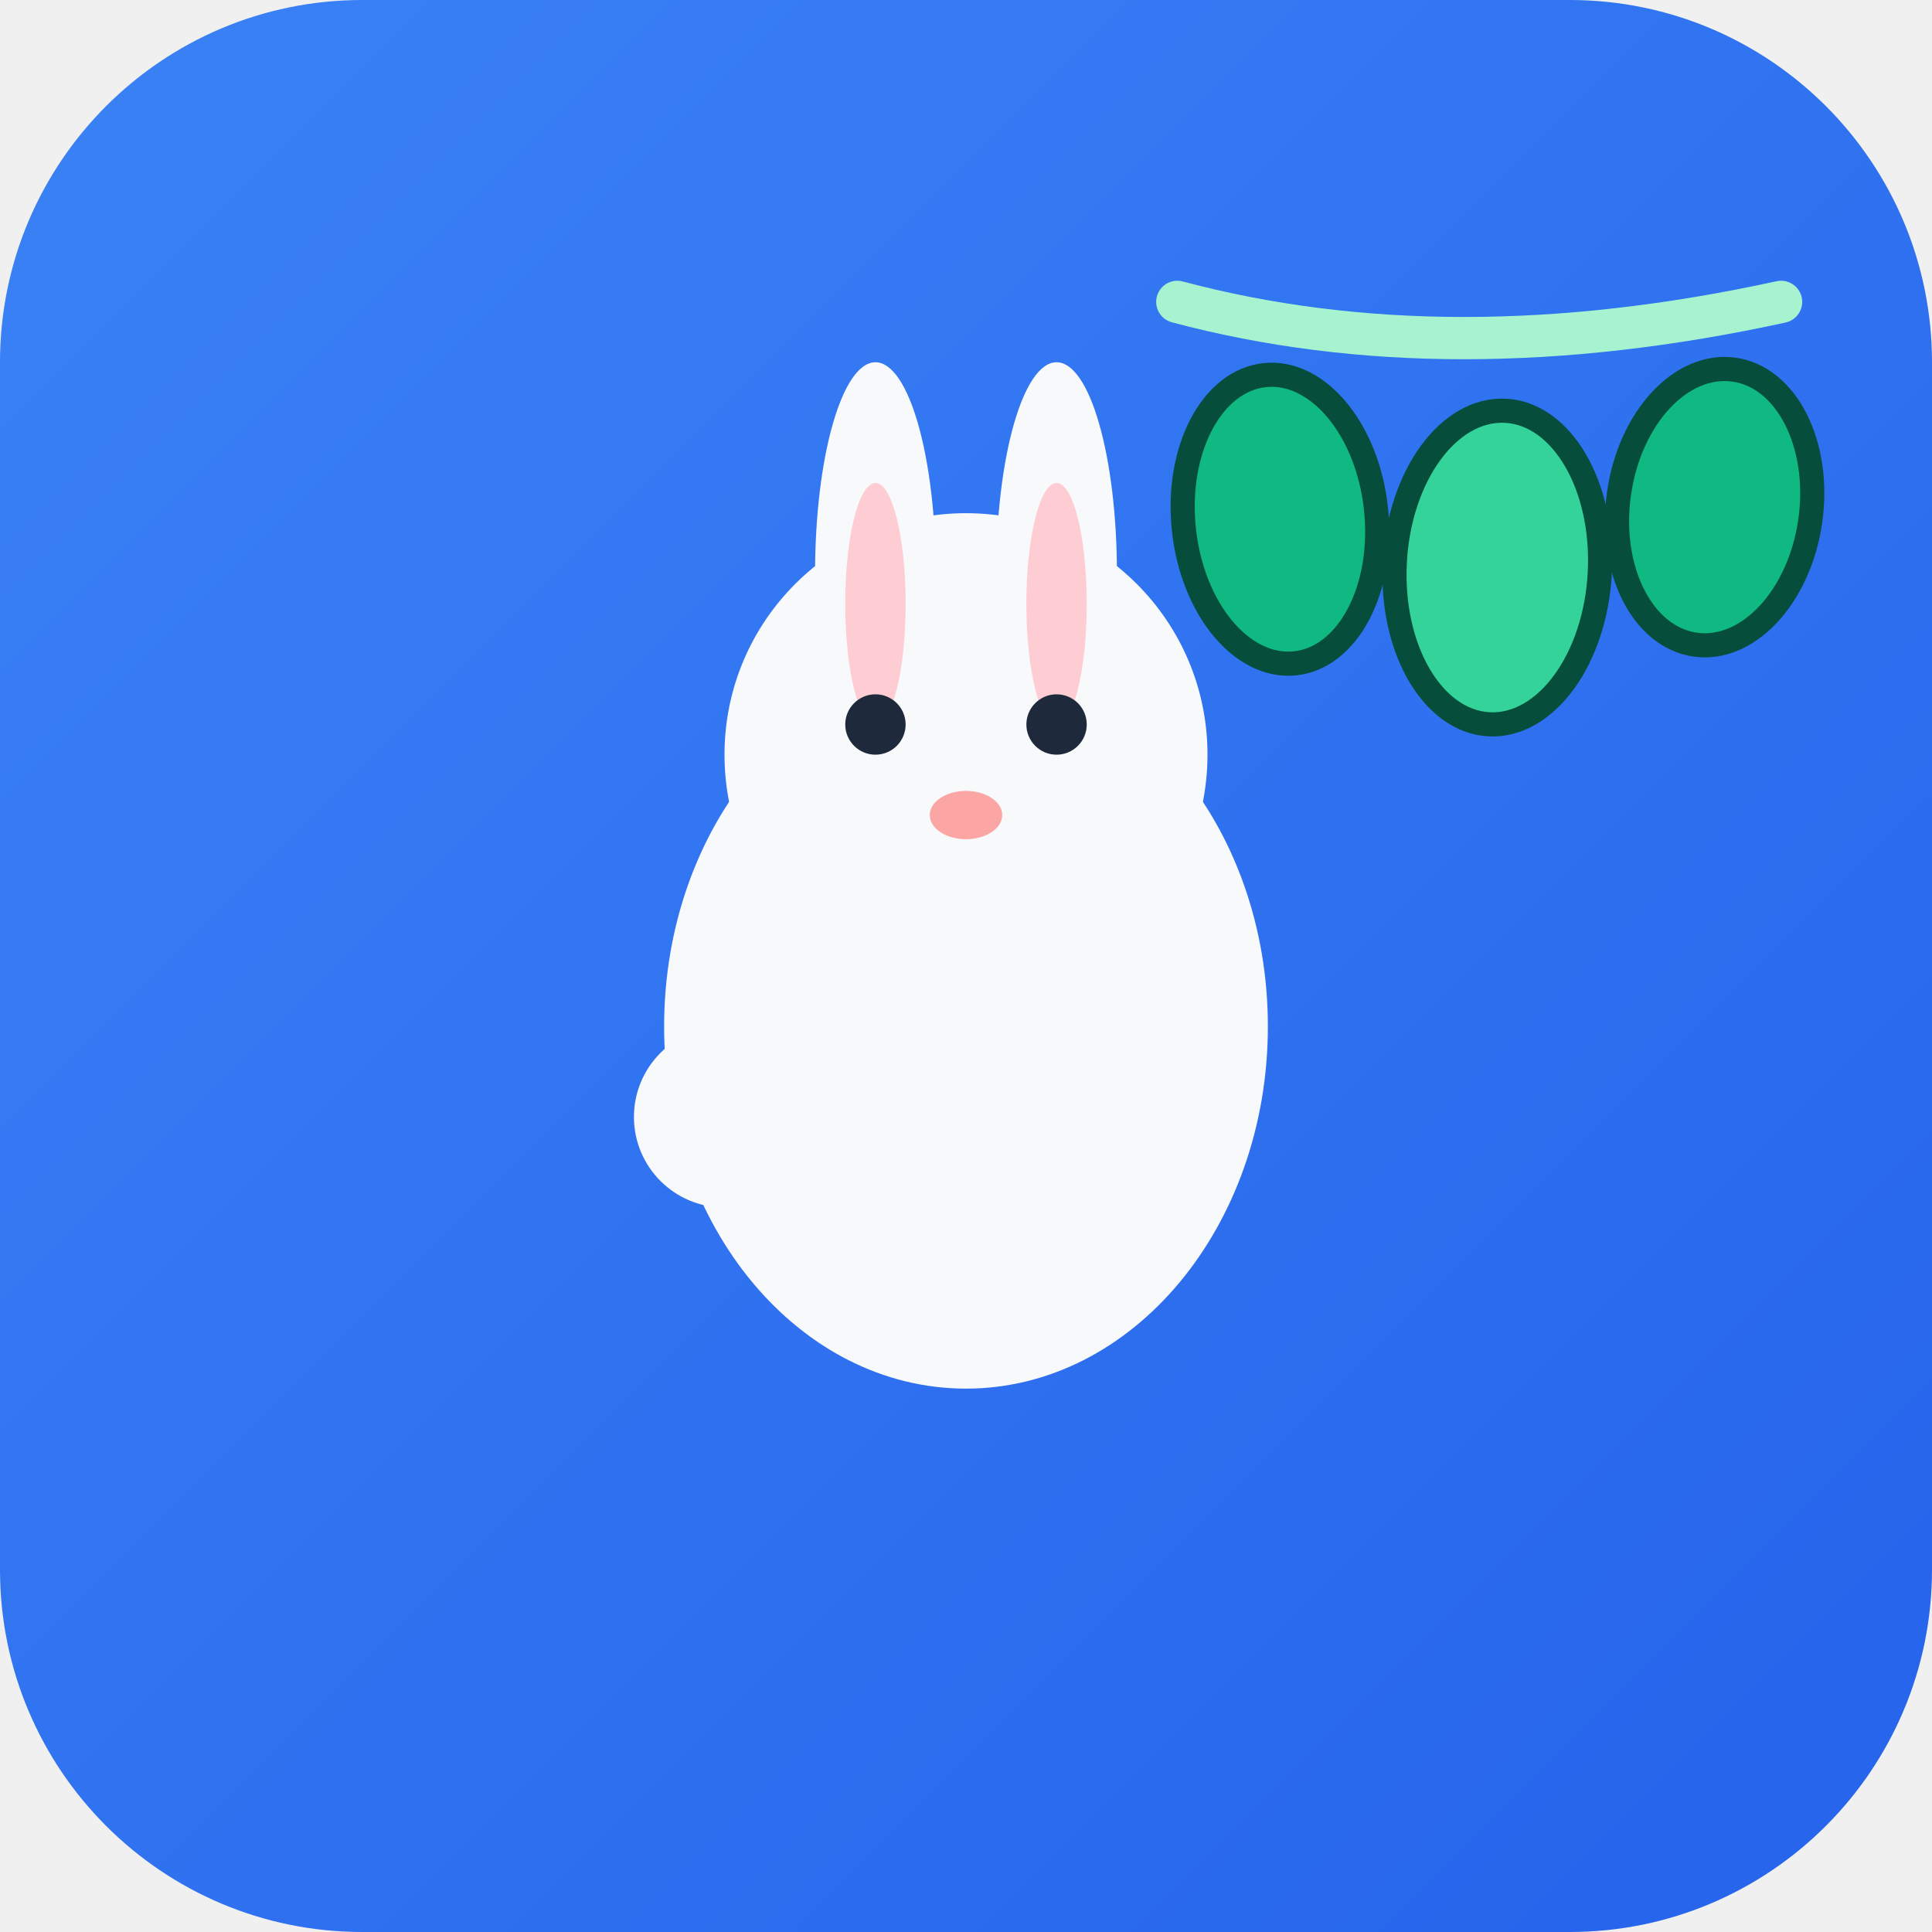
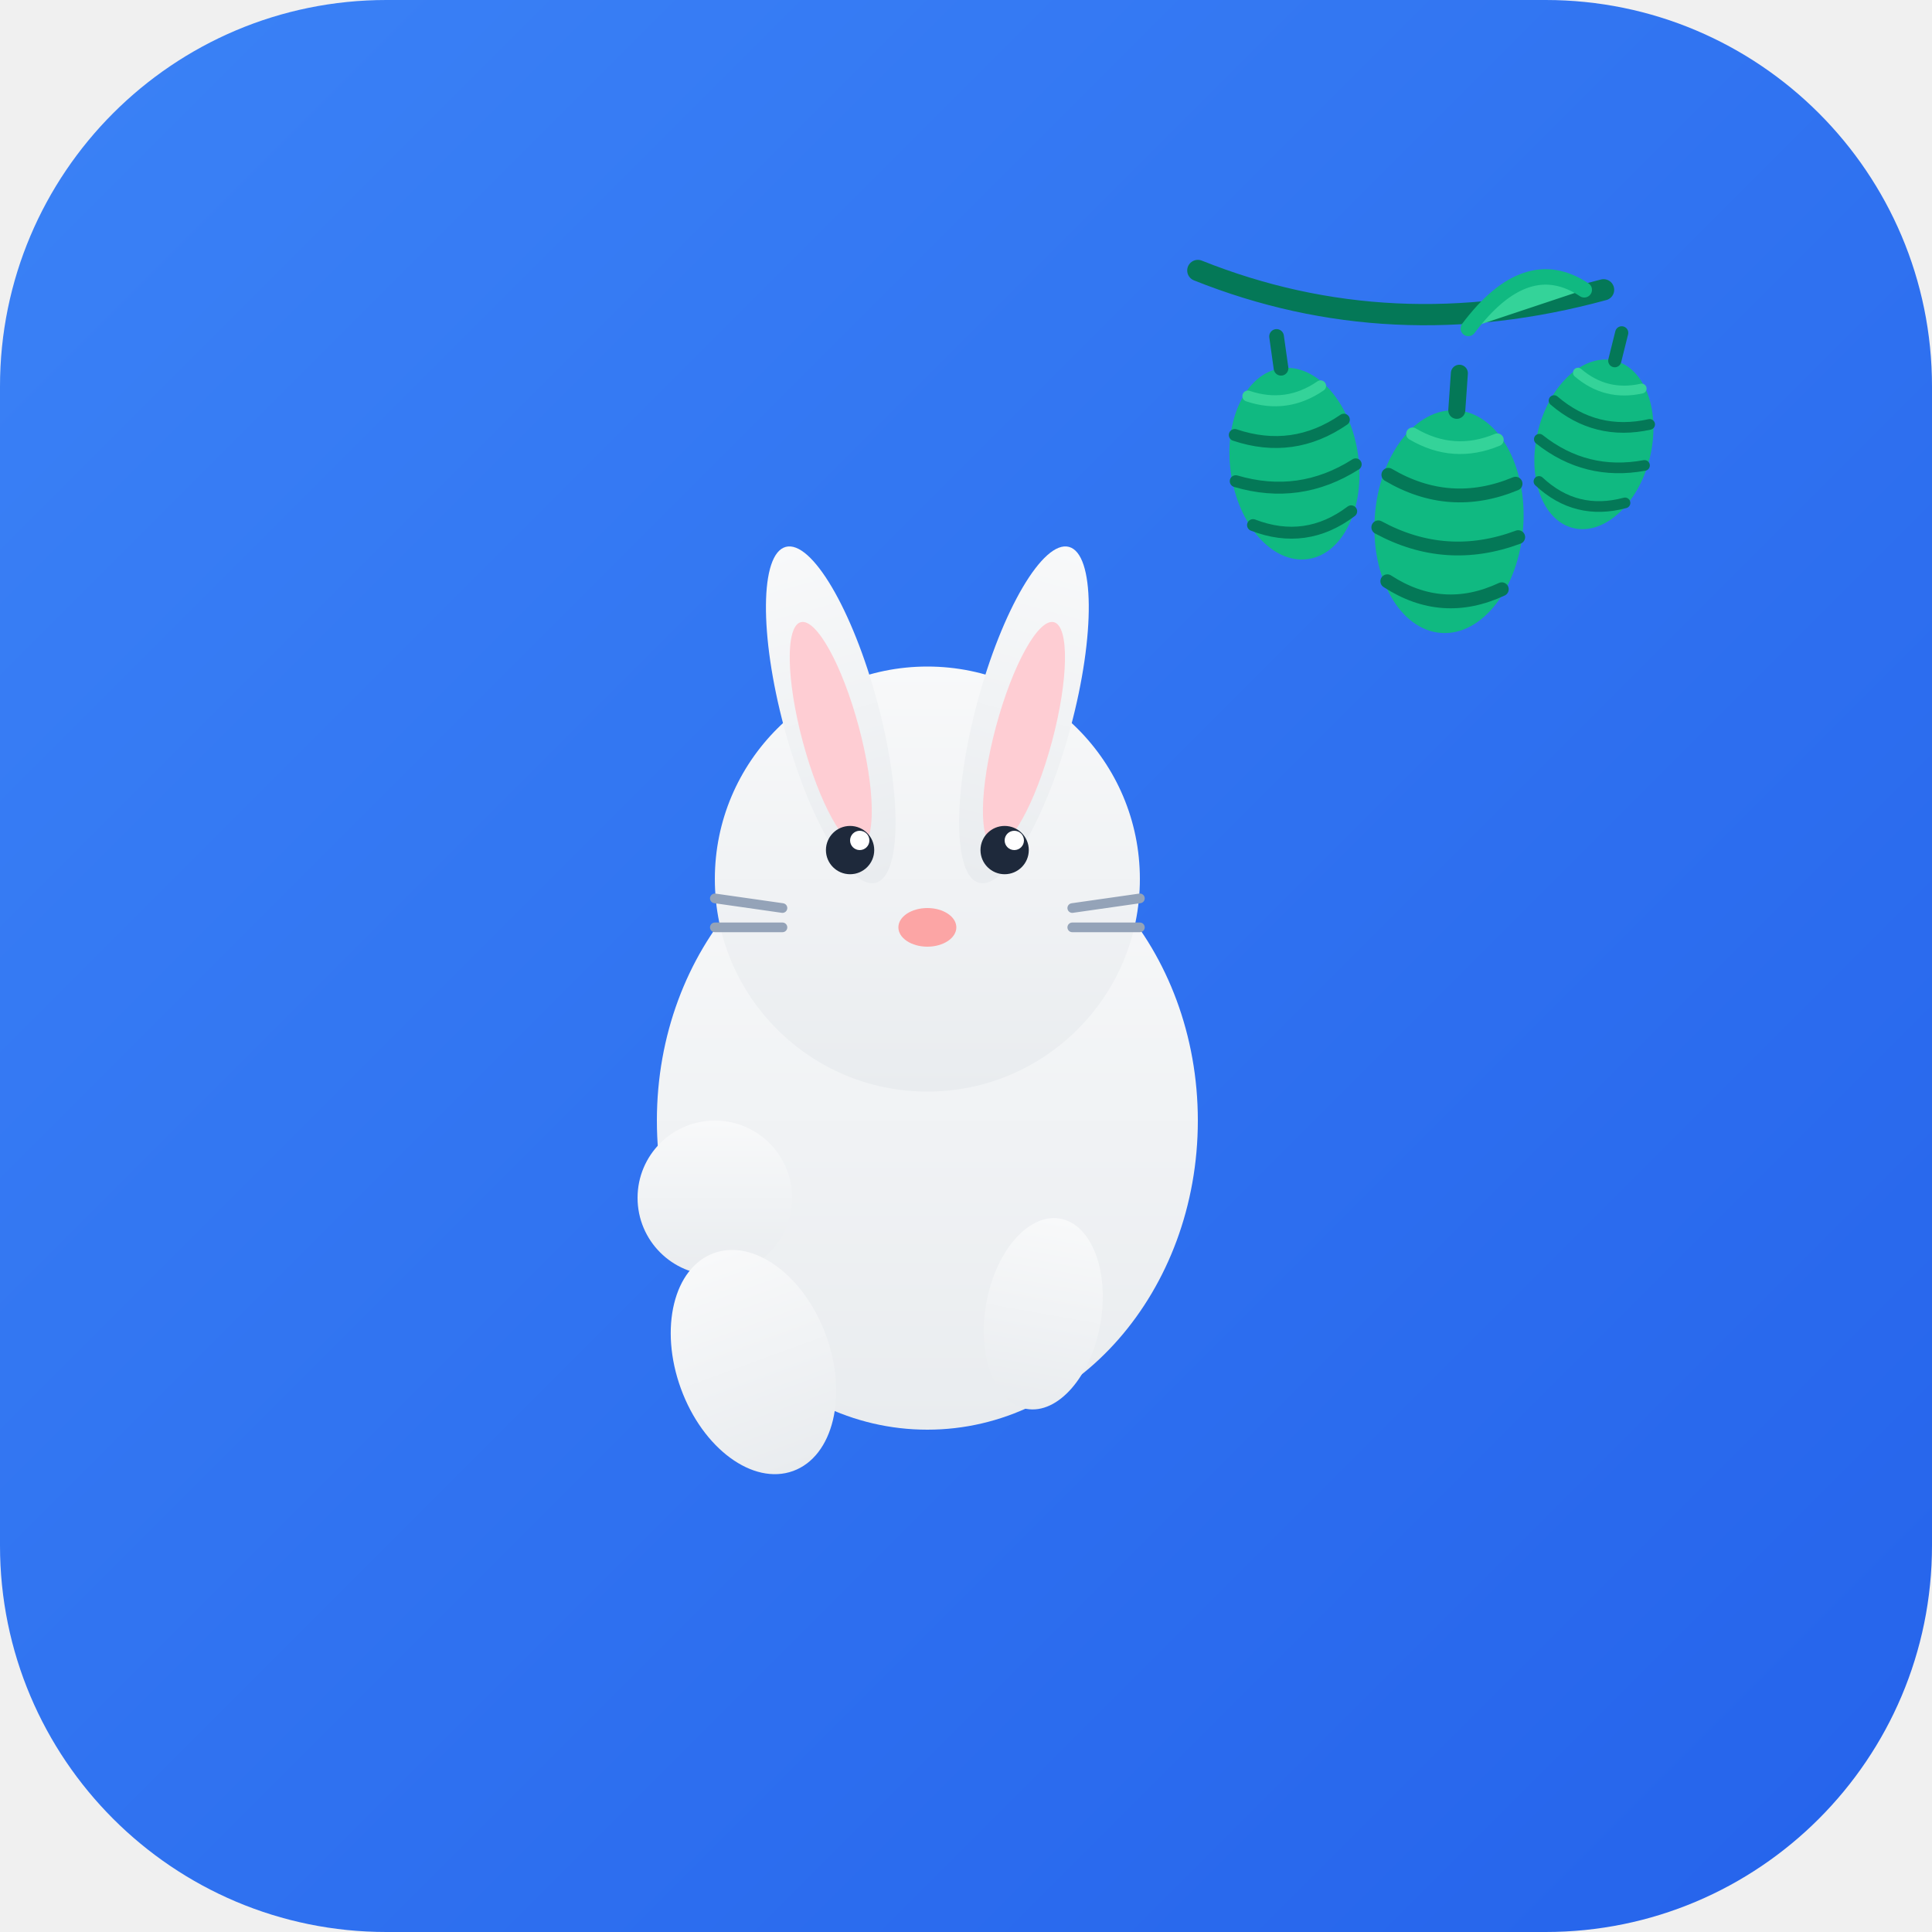
- <svg xmlns="http://www.w3.org/2000/svg" viewBox="0 0 32 32" fill="none">
+ <svg xmlns="http://www.w3.org/2000/svg" viewBox="0 0 200 200" fill="none">
  <defs>
    <linearGradient id="bgGrad" x1="0%" y1="0%" x2="100%" y2="100%">
      <stop offset="0%" style="stop-color:#3b82f6;stop-opacity:1" />
      <stop offset="100%" style="stop-color:#2563eb;stop-opacity:1" />
    </linearGradient>
+     <linearGradient id="bunnyGradient" x1="0%" y1="0%" x2="0%" y2="100%">
+       <stop offset="0%" style="stop-color:#f8f9fa;stop-opacity:1" />
+       <stop offset="100%" style="stop-color:#e9ecef;stop-opacity:1" />
+     </linearGradient>
  </defs>
-   <rect width="32" height="32" rx="6" fill="url(#bgGrad)" />
-   <g transform="translate(16, 17)">
-     <ellipse cx="0" cy="0" rx="5" ry="6" fill="#f8f9fa" />
-     <circle cx="0" cy="-4.5" r="4" fill="#f8f9fa" />
-     <ellipse cx="-1.5" cy="-7.5" rx="1" ry="3.5" fill="#f8f9fa" />
-     <ellipse cx="1.5" cy="-7.5" rx="1" ry="3.5" fill="#f8f9fa" />
-     <ellipse cx="-1.5" cy="-7" rx="0.5" ry="2" fill="#fecdd3" />
-     <ellipse cx="1.5" cy="-7" rx="0.5" ry="2" fill="#fecdd3" />
-     <circle cx="-1.5" cy="-5" r="0.5" fill="#1e293b" />
-     <circle cx="1.5" cy="-5" r="0.5" fill="#1e293b" />
-     <ellipse cx="0" cy="-3.5" rx="0.6" ry="0.4" fill="#fca5a5" />
-     <circle cx="-4" cy="1.5" r="1.5" fill="#f8f9fa" />
-   </g>
-   <g>
-     <path d="M19.5 5 Q24 6.2 29.5 5" stroke="#a7f3d0" stroke-width="0.7" stroke-linecap="round" />
-     <ellipse cx="21.2" cy="8.6" rx="1.6" ry="2.4" fill="#10b981" stroke="#064e3b" stroke-width="0.4" transform="rotate(-6 21.2 8.6)" />
-     <ellipse cx="24.8" cy="9.4" rx="1.7" ry="2.6" fill="#34d399" stroke="#064e3b" stroke-width="0.4" transform="rotate(3 24.8 9.4)" />
-     <ellipse cx="28.4" cy="8.4" rx="1.6" ry="2.3" fill="#10b981" stroke="#064e3b" stroke-width="0.4" transform="rotate(8 28.4 8.4)" />
+   <rect width="200" height="200" rx="40" fill="url(#bgGrad)" />
+   <g transform="translate(100 100) scale(1.0) translate(-100 -100)">
+     <g transform="translate(96, 116)">
+       <ellipse cx="0" cy="0" rx="28" ry="32" fill="url(#bunnyGradient)" />
+       <circle cx="0" cy="-25" r="22" fill="url(#bunnyGradient)" />
+       <ellipse cx="-10" cy="-42" rx="5" ry="18" fill="url(#bunnyGradient)" transform="rotate(-15 -10 -42)">
+     </ellipse>
+       <ellipse cx="10" cy="-42" rx="5" ry="18" fill="url(#bunnyGradient)" transform="rotate(15 10 -42)">
+     </ellipse>
+       <ellipse cx="-10" cy="-40" rx="3" ry="12" fill="#fecdd3" transform="rotate(-15 -10 -40)" />
+       <ellipse cx="10" cy="-40" rx="3" ry="12" fill="#fecdd3" transform="rotate(15 10 -40)" />
+       <circle cx="-8" cy="-28" r="2.5" fill="#1e293b" />
+       <circle cx="8" cy="-28" r="2.5" fill="#1e293b" />
+       <circle cx="-7" cy="-29" r="1" fill="#fff" />
+       <circle cx="9" cy="-29" r="1" fill="#fff" />
+       <ellipse cx="0" cy="-20" rx="3" ry="2" fill="#fca5a5" />
+       <line x1="-15" y1="-22" x2="-22" y2="-23" stroke="#94a3b8" stroke-width="1" stroke-linecap="round" />
+       <line x1="-15" y1="-20" x2="-22" y2="-20" stroke="#94a3b8" stroke-width="1" stroke-linecap="round" />
+       <line x1="15" y1="-22" x2="22" y2="-23" stroke="#94a3b8" stroke-width="1" stroke-linecap="round" />
+       <line x1="15" y1="-20" x2="22" y2="-20" stroke="#94a3b8" stroke-width="1" stroke-linecap="round" />
+       <circle cx="-22" cy="8" r="8" fill="url(#bunnyGradient)" />
+       <ellipse cx="-18" cy="25" rx="8" ry="12" fill="url(#bunnyGradient)" transform="rotate(-20 -18 25)" />
+       <ellipse cx="12" cy="20" rx="6" ry="10" fill="url(#bunnyGradient)" transform="rotate(10 12 20)" />
+     </g>
+     <g transform="translate(-16 14)">
+       <g>
+         <path d="M140 14 Q160 22 182 16" stroke="#047857" stroke-width="2.2" fill="none" stroke-linecap="round" />
+         <path d="M168 20 q6 -8 12 -4" stroke="#10b981" stroke-width="1.6" fill="#34d399" stroke-linecap="round" />
+         <g transform="translate(150 34) rotate(-8) scale(0.95)">
+           <ellipse cx="0" cy="0" rx="7" ry="10.5" fill="#10b981" />
+           <path d="M-6 -4 Q0 -1 6 -4 M-6.6 1 Q0 4 6.6 1 M-5.4 6 Q0 9 5.4 6" stroke="#047857" stroke-width="1.3" fill="none" stroke-linecap="round" />
+           <path d="M-4 -8 Q0 -6 4 -8" stroke="#34d399" stroke-width="1.2" fill="none" stroke-linecap="round" />
+           <line x1="0" y1="-10.5" x2="0" y2="-14" stroke="#047857" stroke-width="1.6" stroke-linecap="round" />
+         </g>
+         <g transform="translate(166 40) rotate(4) scale(1.1)">
+           <ellipse cx="0" cy="0" rx="7" ry="10.5" fill="#10b981" />
+           <path d="M-6 -4 Q0 -1 6 -4 M-6.6 1 Q0 4 6.6 1 M-5.4 6 Q0 9 5.4 6" stroke="#047857" stroke-width="1.3" fill="none" stroke-linecap="round" />
+           <path d="M-4 -8 Q0 -6 4 -8" stroke="#34d399" stroke-width="1.2" fill="none" stroke-linecap="round" />
+           <line x1="0" y1="-10.5" x2="0" y2="-14" stroke="#047857" stroke-width="1.6" stroke-linecap="round" />
+         </g>
+         <g transform="translate(181 32) rotate(14) scale(0.85)">
+           <ellipse cx="0" cy="0" rx="7" ry="10.5" fill="#10b981" />
+           <path d="M-6 -4 Q0 -1 6 -4 M-6.6 1 Q0 4 6.6 1 M-5.4 6 Q0 9 5.4 6" stroke="#047857" stroke-width="1.3" fill="none" stroke-linecap="round" />
+           <path d="M-4 -8 Q0 -6 4 -8" stroke="#34d399" stroke-width="1.2" fill="none" stroke-linecap="round" />
+           <line x1="0" y1="-10.5" x2="0" y2="-14" stroke="#047857" stroke-width="1.6" stroke-linecap="round" />
+         </g>
+       </g>
+     </g>
  </g>
</svg>
